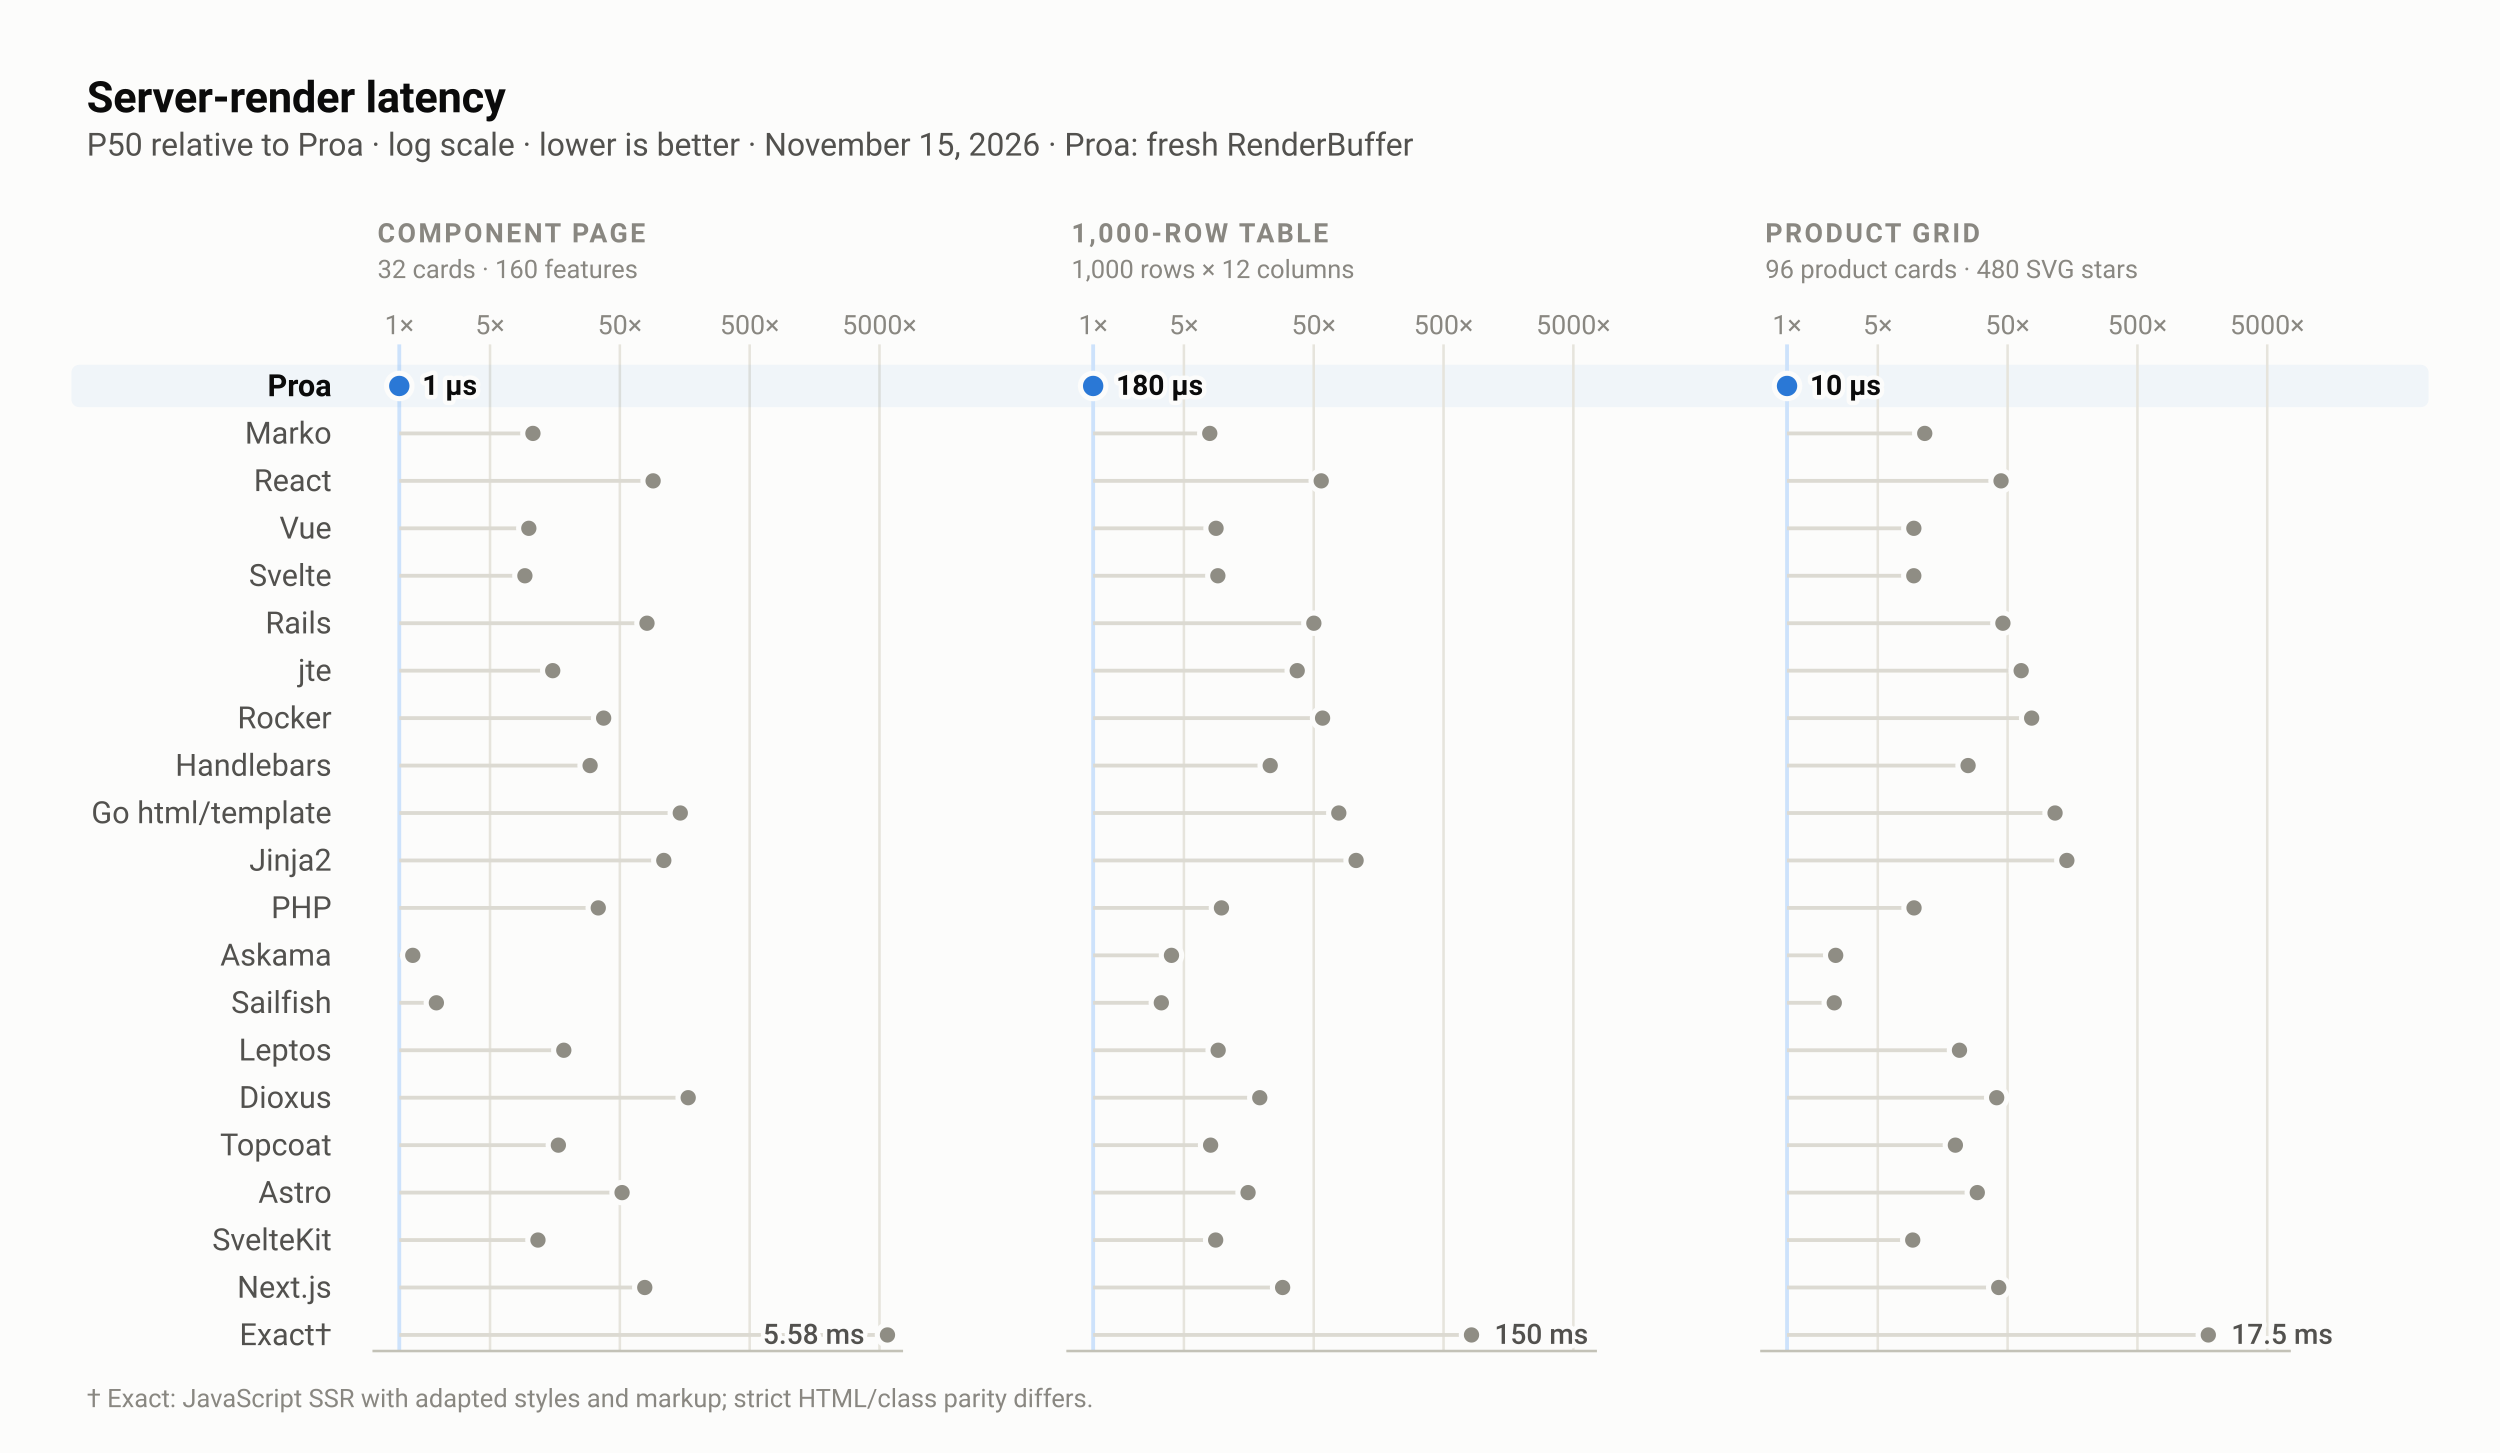
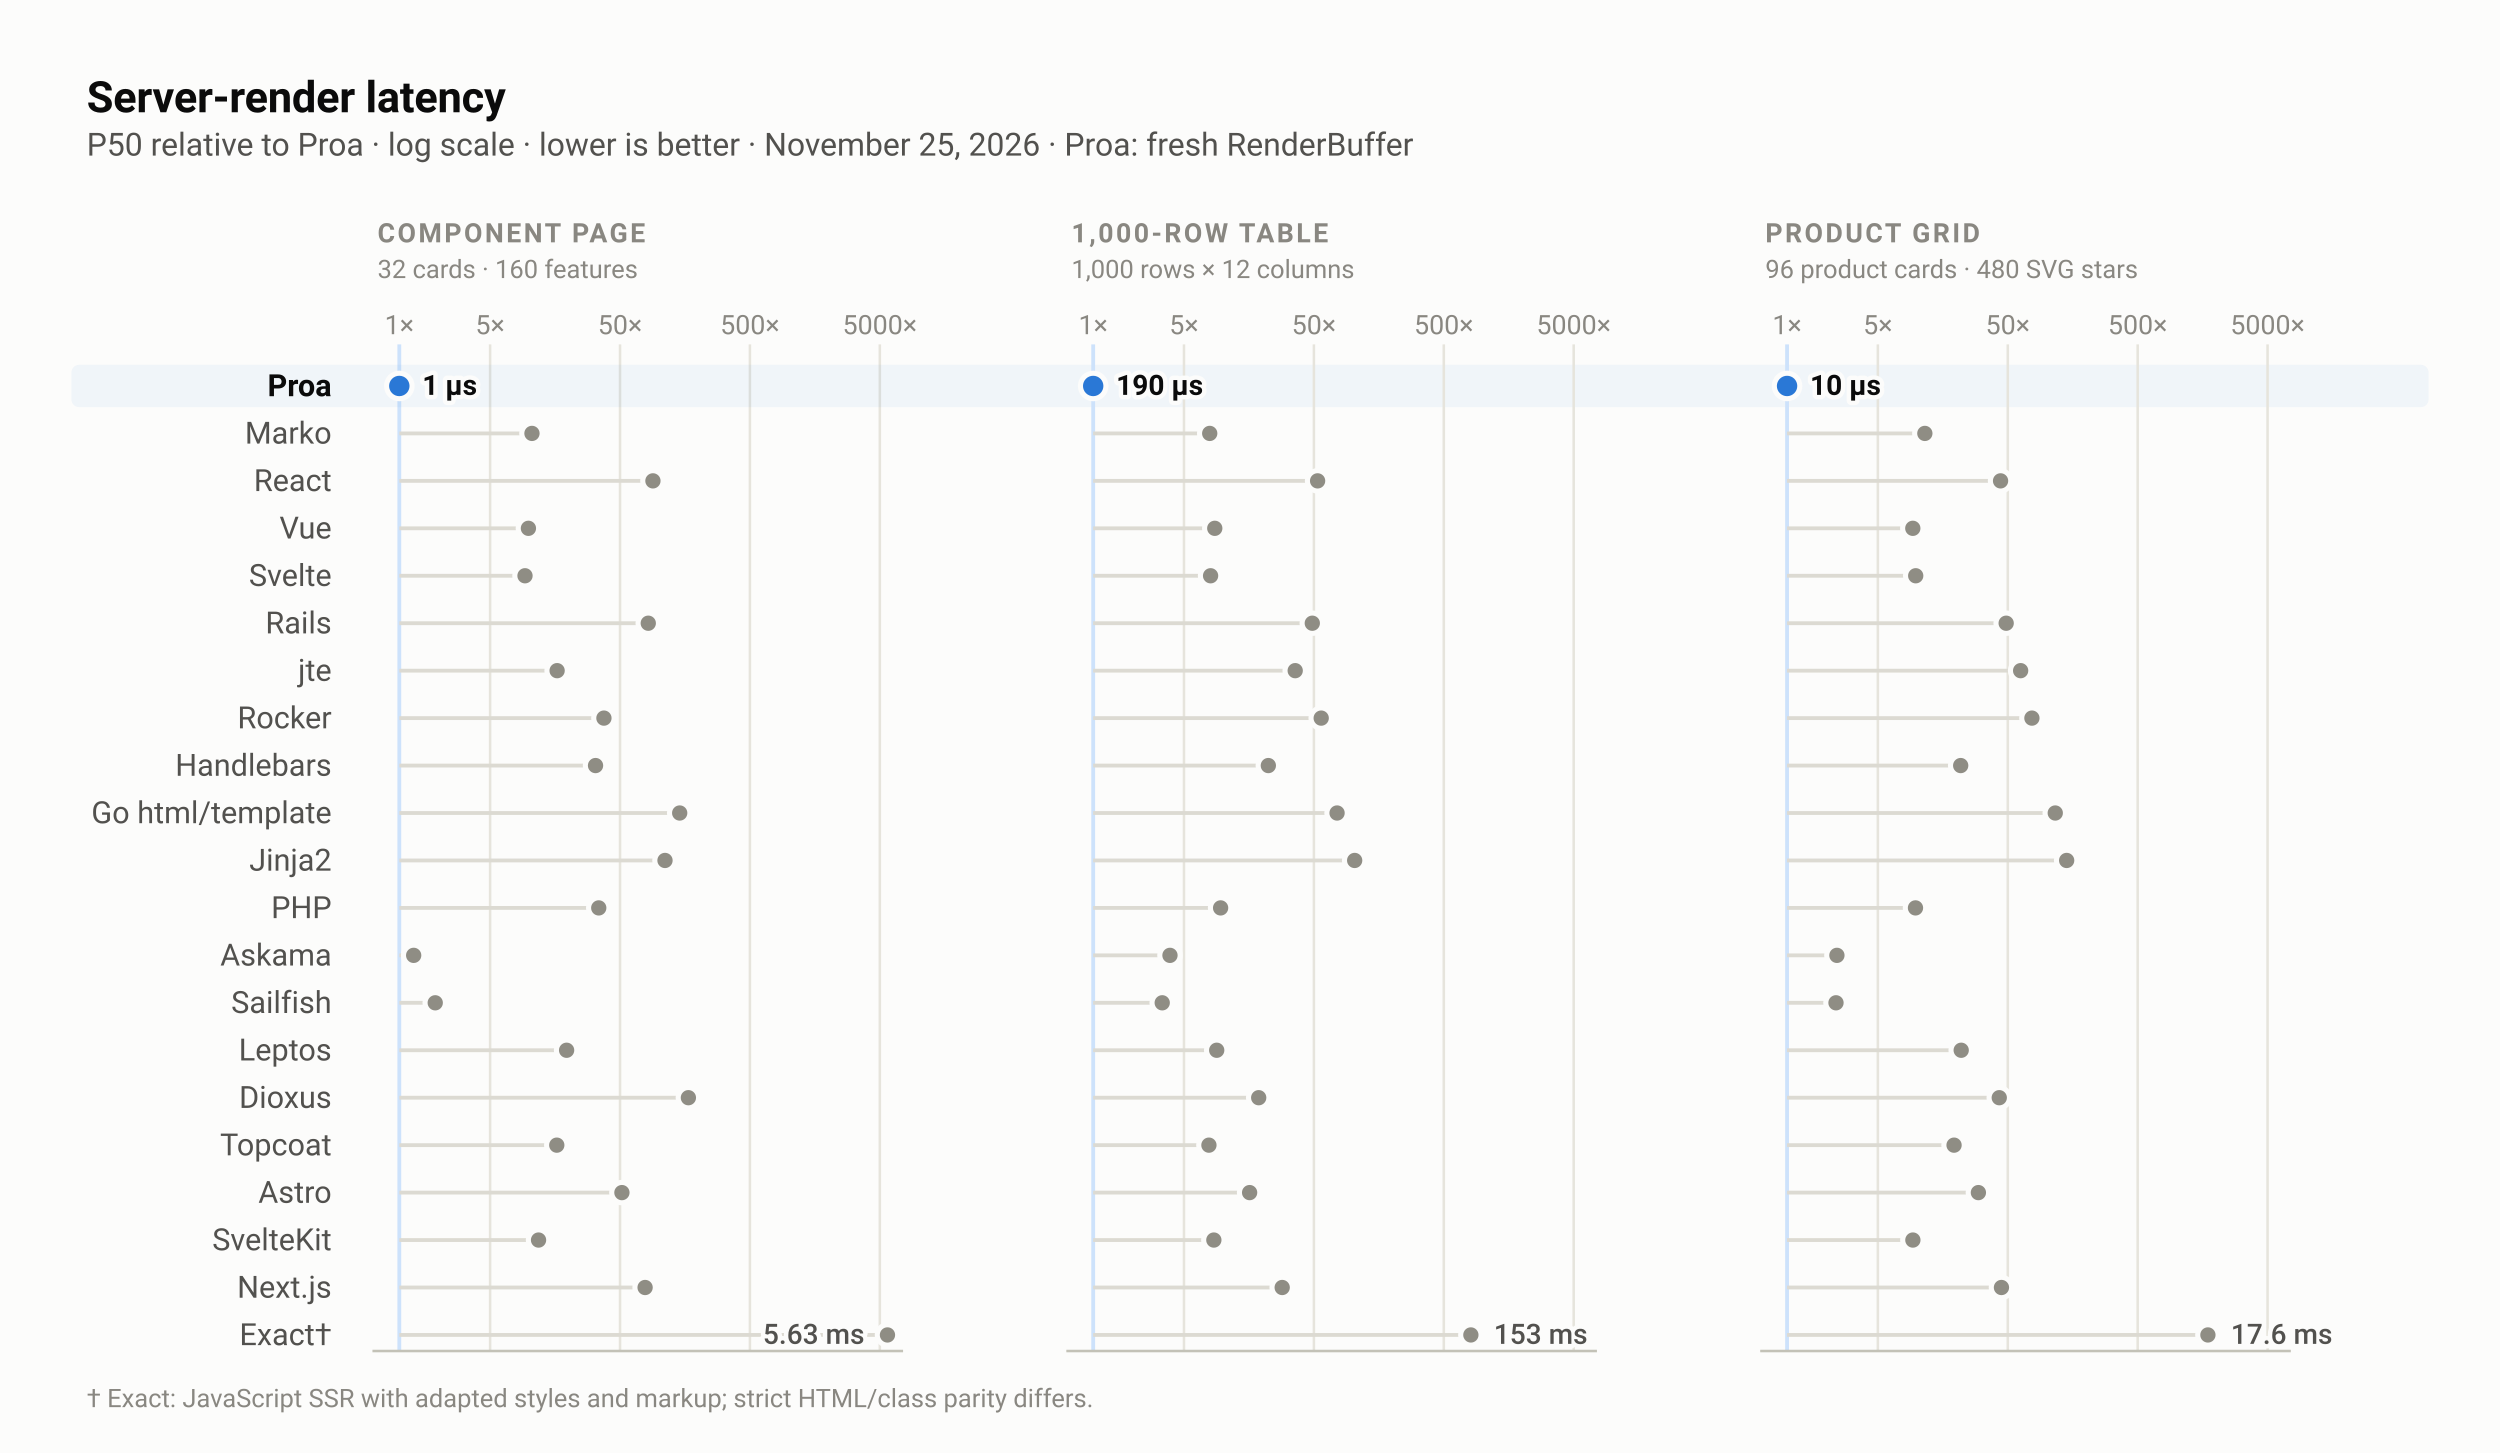
<svg xmlns="http://www.w3.org/2000/svg" width="980" height="569.6" viewBox="0 0 980 569.6" role="img" aria-labelledby="ttl dsc">
  <style>
  text { font-family: system-ui, -apple-system, "Segoe UI", Roboto, "Helvetica Neue", Arial, sans-serif; }
  .t   { font-size: 17px; font-weight: 600; fill: #0b0b0b; letter-spacing: -.005em; }
  .d   { font-size: 12.5px; font-weight: 400; fill: #52514e; }
  .eb  { font-size: 10.5px; font-weight: 600; fill: #898781; letter-spacing: .09em; }
  .cat { font-size: 12px; font-weight: 400; fill: #52514e; }
  .catb{ font-size: 12px; font-weight: 600; fill: #0b0b0b; }
  .lg  { font-size: 12px; font-weight: 400; fill: #52514e; }
  .tick{ font-size: 10.5px; font-weight: 400; fill: #898781; font-variant-numeric: tabular-nums; }
  .val { font-size: 11px; font-weight: 500; fill: #52514e; font-variant-numeric: tabular-nums;
         paint-order: stroke; stroke: #fcfcfb; stroke-width: 3.5px; stroke-linejoin: round; }
  .valb{ font-size: 11px; font-weight: 600; fill: #0b0b0b; font-variant-numeric: tabular-nums;
         paint-order: stroke; stroke: #fcfcfb; stroke-width: 3.5px; stroke-linejoin: round; }
  .valw{ font-size: 11px; font-weight: 600; fill: #fcfcfb; font-variant-numeric: tabular-nums; }
  .note{ font-size: 10px; font-weight: 400; fill: #898781; }
  .mono{ font-family: ui-monospace, SFMono-Regular, "SF Mono", Menlo, Consolas, monospace; }
  .end { text-anchor: end; }
  .mid { text-anchor: middle; }
</style>
  <rect width="980" height="569.6" fill="#fcfcfb" />
  <text x="34" y="44" class="t">Server-render latency</text>
-   <text x="34" y="61" class="d">P50 relative to Proa · log scale · lower is better · November 15, 2026 · Proa: fresh RenderBuffer</text>
+   <text x="34" y="61" class="d">P50 relative to Proa · log scale · lower is better · November 25, 2026 · Proa: fresh RenderBuffer</text>
  <text x="148" y="95" class="eb">COMPONENT PAGE</text>
  <text x="148" y="109" class="note">32 cards · 160 features</text>
-   <path d="M156.52 135L156.52 529.6" stroke="#cde2fb" stroke-width="1.5" />
-   <text x="156.52" y="131" class="tick mid">1×</text>
-   <path d="M192.09 135L192.09 529.6" stroke="#e6e4dc" stroke-width="1" />
-   <text x="192.09" y="131" class="tick mid">5×</text>
-   <path d="M242.98 135L242.98 529.6" stroke="#e6e4dc" stroke-width="1" />
-   <text x="242.98" y="131" class="tick mid">50×</text>
-   <path d="M293.87 135L293.87 529.6" stroke="#e6e4dc" stroke-width="1" />
-   <text x="293.87" y="131" class="tick mid">500×</text>
-   <path d="M344.76 135L344.76 529.6" stroke="#e6e4dc" stroke-width="1" />
-   <text x="344.76" y="131" class="tick mid">5000×</text>
+   <path d="M156.53 135L156.53 529.6" stroke="#cde2fb" stroke-width="1.5" />
+   <text x="156.53" y="131" class="tick mid">1×</text>
+   <path d="M192.12 135L192.12 529.6" stroke="#e6e4dc" stroke-width="1" />
+   <text x="192.12" y="131" class="tick mid">5×</text>
+   <path d="M243.05 135L243.05 529.6" stroke="#e6e4dc" stroke-width="1" />
+   <text x="243.05" y="131" class="tick mid">50×</text>
+   <path d="M293.97 135L293.97 529.6" stroke="#e6e4dc" stroke-width="1" />
+   <text x="293.97" y="131" class="tick mid">500×</text>
+   <path d="M344.89 135L344.89 529.6" stroke="#e6e4dc" stroke-width="1" />
+   <text x="344.89" y="131" class="tick mid">5000×</text>
  <path d="M146 529.6L354 529.6" stroke="#c3c2b7" stroke-width="1" />
  <rect x="28" y="143" width="924" height="16.6" rx="3" fill="#2a78d6" opacity=".055" />
  <text x="130" y="155.3" class="catb end">Proa</text>
-   <circle cx="156.52" cy="151.3" r="5" fill="#2a78d6" stroke="#fcfcfb" stroke-width="2" />
+   <circle cx="156.53" cy="151.3" r="5" fill="#2a78d6" stroke="#fcfcfb" stroke-width="2" />
  <text x="130" y="173.9" class="cat end">Marko</text>
-   <path d="M156.52 169.9L208.91 169.9" stroke="#dcdad2" stroke-width="1.5" />
-   <circle cx="208.91" cy="169.9" r="4" fill="#8f8d84" stroke="#fcfcfb" stroke-width="2" />
+   <path d="M156.53 169.9L208.53 169.9" stroke="#dcdad2" stroke-width="1.5" />
+   <circle cx="208.53" cy="169.9" r="4" fill="#8f8d84" stroke="#fcfcfb" stroke-width="2" />
  <text x="130" y="192.5" class="cat end">React</text>
-   <path d="M156.52 188.5L256.02 188.5" stroke="#dcdad2" stroke-width="1.5" />
-   <circle cx="256.02" cy="188.5" r="4" fill="#8f8d84" stroke="#fcfcfb" stroke-width="2" />
+   <path d="M156.53 188.5L255.95 188.5" stroke="#dcdad2" stroke-width="1.5" />
+   <circle cx="255.95" cy="188.5" r="4" fill="#8f8d84" stroke="#fcfcfb" stroke-width="2" />
  <text x="130" y="211.1" class="cat end">Vue</text>
-   <path d="M156.52 207.1L207.3 207.1" stroke="#dcdad2" stroke-width="1.5" />
-   <circle cx="207.3" cy="207.1" r="4" fill="#8f8d84" stroke="#fcfcfb" stroke-width="2" />
+   <path d="M156.53 207.1L207.14 207.1" stroke="#dcdad2" stroke-width="1.5" />
+   <circle cx="207.14" cy="207.1" r="4" fill="#8f8d84" stroke="#fcfcfb" stroke-width="2" />
  <text x="130" y="229.7" class="cat end">Svelte</text>
-   <path d="M156.52 225.7L205.76 225.7" stroke="#dcdad2" stroke-width="1.5" />
-   <circle cx="205.76" cy="225.7" r="4" fill="#8f8d84" stroke="#fcfcfb" stroke-width="2" />
+   <path d="M156.53 225.7L205.8 225.7" stroke="#dcdad2" stroke-width="1.5" />
+   <circle cx="205.8" cy="225.7" r="4" fill="#8f8d84" stroke="#fcfcfb" stroke-width="2" />
  <text x="130" y="248.3" class="cat end">Rails</text>
-   <path d="M156.52 244.3L253.62 244.3" stroke="#dcdad2" stroke-width="1.5" />
-   <circle cx="253.62" cy="244.3" r="4" fill="#8f8d84" stroke="#fcfcfb" stroke-width="2" />
+   <path d="M156.53 244.3L254.12 244.3" stroke="#dcdad2" stroke-width="1.5" />
+   <circle cx="254.12" cy="244.3" r="4" fill="#8f8d84" stroke="#fcfcfb" stroke-width="2" />
  <text x="130" y="266.9" class="cat end">jte</text>
-   <path d="M156.52 262.9L216.67 262.9" stroke="#dcdad2" stroke-width="1.5" />
-   <circle cx="216.67" cy="262.9" r="4" fill="#8f8d84" stroke="#fcfcfb" stroke-width="2" />
+   <path d="M156.53 262.9L218.39 262.9" stroke="#dcdad2" stroke-width="1.5" />
+   <circle cx="218.39" cy="262.9" r="4" fill="#8f8d84" stroke="#fcfcfb" stroke-width="2" />
  <text x="130" y="285.5" class="cat end">Rocker</text>
-   <path d="M156.52 281.5L236.63 281.5" stroke="#dcdad2" stroke-width="1.5" />
-   <circle cx="236.63" cy="281.5" r="4" fill="#8f8d84" stroke="#fcfcfb" stroke-width="2" />
+   <path d="M156.53 281.5L236.74 281.5" stroke="#dcdad2" stroke-width="1.5" />
+   <circle cx="236.74" cy="281.5" r="4" fill="#8f8d84" stroke="#fcfcfb" stroke-width="2" />
  <text x="130" y="304.1" class="cat end">Handlebars</text>
-   <path d="M156.52 300.1L231.32 300.1" stroke="#dcdad2" stroke-width="1.5" />
-   <circle cx="231.32" cy="300.1" r="4" fill="#8f8d84" stroke="#fcfcfb" stroke-width="2" />
+   <path d="M156.53 300.1L233.45 300.1" stroke="#dcdad2" stroke-width="1.5" />
+   <circle cx="233.45" cy="300.1" r="4" fill="#8f8d84" stroke="#fcfcfb" stroke-width="2" />
  <text x="130" y="322.7" class="cat end">Go html/template</text>
-   <path d="M156.52 318.7L266.67 318.7" stroke="#dcdad2" stroke-width="1.5" />
-   <circle cx="266.67" cy="318.7" r="4" fill="#8f8d84" stroke="#fcfcfb" stroke-width="2" />
+   <path d="M156.53 318.7L266.44 318.7" stroke="#dcdad2" stroke-width="1.5" />
+   <circle cx="266.44" cy="318.7" r="4" fill="#8f8d84" stroke="#fcfcfb" stroke-width="2" />
  <text x="130" y="341.3" class="cat end">Jinja2</text>
-   <path d="M156.52 337.3L260.21 337.3" stroke="#dcdad2" stroke-width="1.5" />
-   <circle cx="260.21" cy="337.3" r="4" fill="#8f8d84" stroke="#fcfcfb" stroke-width="2" />
+   <path d="M156.53 337.3L260.68 337.3" stroke="#dcdad2" stroke-width="1.5" />
+   <circle cx="260.68" cy="337.3" r="4" fill="#8f8d84" stroke="#fcfcfb" stroke-width="2" />
  <text x="130" y="359.9" class="cat end">PHP</text>
-   <path d="M156.52 355.9L234.52 355.9" stroke="#dcdad2" stroke-width="1.5" />
-   <circle cx="234.52" cy="355.9" r="4" fill="#8f8d84" stroke="#fcfcfb" stroke-width="2" />
+   <path d="M156.53 355.9L234.71 355.9" stroke="#dcdad2" stroke-width="1.5" />
+   <circle cx="234.71" cy="355.9" r="4" fill="#8f8d84" stroke="#fcfcfb" stroke-width="2" />
  <text x="130" y="378.5" class="cat end">Askama</text>
-   <path d="M156.52 374.5L161.81 374.5" stroke="#dcdad2" stroke-width="1.5" />
-   <circle cx="161.81" cy="374.5" r="4" fill="#8f8d84" stroke="#fcfcfb" stroke-width="2" />
+   <path d="M156.53 374.5L162.16 374.5" stroke="#dcdad2" stroke-width="1.5" />
+   <circle cx="162.16" cy="374.5" r="4" fill="#8f8d84" stroke="#fcfcfb" stroke-width="2" />
  <text x="130" y="397.1" class="cat end">Sailfish</text>
-   <path d="M156.52 393.1L171.06 393.1" stroke="#dcdad2" stroke-width="1.5" />
-   <circle cx="171.06" cy="393.1" r="4" fill="#8f8d84" stroke="#fcfcfb" stroke-width="2" />
+   <path d="M156.53 393.1L170.61 393.1" stroke="#dcdad2" stroke-width="1.5" />
+   <circle cx="170.61" cy="393.1" r="4" fill="#8f8d84" stroke="#fcfcfb" stroke-width="2" />
  <text x="130" y="415.7" class="cat end">Leptos</text>
-   <path d="M156.52 411.7L221.01 411.7" stroke="#dcdad2" stroke-width="1.5" />
-   <circle cx="221.01" cy="411.7" r="4" fill="#8f8d84" stroke="#fcfcfb" stroke-width="2" />
+   <path d="M156.53 411.7L222.11 411.7" stroke="#dcdad2" stroke-width="1.5" />
+   <circle cx="222.11" cy="411.7" r="4" fill="#8f8d84" stroke="#fcfcfb" stroke-width="2" />
  <text x="130" y="434.3" class="cat end">Dioxus</text>
-   <path d="M156.52 430.3L269.77 430.3" stroke="#dcdad2" stroke-width="1.5" />
-   <circle cx="269.77" cy="430.3" r="4" fill="#8f8d84" stroke="#fcfcfb" stroke-width="2" />
+   <path d="M156.53 430.3L269.85 430.3" stroke="#dcdad2" stroke-width="1.5" />
+   <circle cx="269.85" cy="430.3" r="4" fill="#8f8d84" stroke="#fcfcfb" stroke-width="2" />
  <text x="130" y="452.9" class="cat end">Topcoat</text>
-   <path d="M156.52 448.9L218.88 448.9" stroke="#dcdad2" stroke-width="1.5" />
-   <circle cx="218.88" cy="448.9" r="4" fill="#8f8d84" stroke="#fcfcfb" stroke-width="2" />
+   <path d="M156.53 448.9L218.26 448.9" stroke="#dcdad2" stroke-width="1.5" />
+   <circle cx="218.26" cy="448.9" r="4" fill="#8f8d84" stroke="#fcfcfb" stroke-width="2" />
  <text x="130" y="471.5" class="cat end">Astro</text>
-   <path d="M156.52 467.5L243.85 467.5" stroke="#dcdad2" stroke-width="1.5" />
-   <circle cx="243.85" cy="467.5" r="4" fill="#8f8d84" stroke="#fcfcfb" stroke-width="2" />
+   <path d="M156.53 467.5L243.79 467.5" stroke="#dcdad2" stroke-width="1.5" />
+   <circle cx="243.79" cy="467.5" r="4" fill="#8f8d84" stroke="#fcfcfb" stroke-width="2" />
  <text x="130" y="490.1" class="cat end">SvelteKit</text>
-   <path d="M156.52 486.1L210.88 486.1" stroke="#dcdad2" stroke-width="1.5" />
-   <circle cx="210.88" cy="486.1" r="4" fill="#8f8d84" stroke="#fcfcfb" stroke-width="2" />
+   <path d="M156.53 486.1L211.11 486.1" stroke="#dcdad2" stroke-width="1.5" />
+   <circle cx="211.11" cy="486.1" r="4" fill="#8f8d84" stroke="#fcfcfb" stroke-width="2" />
  <text x="130" y="508.7" class="cat end">Next.js</text>
-   <path d="M156.52 504.7L252.75 504.7" stroke="#dcdad2" stroke-width="1.5" />
-   <circle cx="252.75" cy="504.7" r="4" fill="#8f8d84" stroke="#fcfcfb" stroke-width="2" />
+   <path d="M156.53 504.7L252.88 504.7" stroke="#dcdad2" stroke-width="1.5" />
+   <circle cx="252.88" cy="504.7" r="4" fill="#8f8d84" stroke="#fcfcfb" stroke-width="2" />
  <text x="130" y="527.3" class="cat end">Exact†</text>
-   <path d="M156.52 523.3L347.89 523.3" stroke="#dcdad2" stroke-width="1.5" />
+   <path d="M156.53 523.3L347.89 523.3" stroke="#dcdad2" stroke-width="1.5" />
  <circle cx="347.89" cy="523.3" r="4" fill="#8f8d84" stroke="#fcfcfb" stroke-width="2" />
-   <text x="165.52" y="154.8" class="valb">1 µs</text>
-   <text x="338.89" y="526.8" class="val end">5.58 ms</text>
+   <text x="165.53" y="154.8" class="valb">1 µs</text>
+   <text x="338.89" y="526.8" class="val end">5.63 ms</text>
  <text x="420" y="95" class="eb">1,000-ROW TABLE</text>
  <text x="420" y="109" class="note">1,000 rows × 12 columns</text>
-   <path d="M428.52 135L428.52 529.6" stroke="#cde2fb" stroke-width="1.5" />
-   <text x="428.52" y="131" class="tick mid">1×</text>
-   <path d="M464.09 135L464.09 529.6" stroke="#e6e4dc" stroke-width="1" />
-   <text x="464.09" y="131" class="tick mid">5×</text>
-   <path d="M514.98 135L514.98 529.6" stroke="#e6e4dc" stroke-width="1" />
-   <text x="514.98" y="131" class="tick mid">50×</text>
-   <path d="M565.87 135L565.87 529.6" stroke="#e6e4dc" stroke-width="1" />
-   <text x="565.87" y="131" class="tick mid">500×</text>
-   <path d="M616.76 135L616.76 529.6" stroke="#e6e4dc" stroke-width="1" />
-   <text x="616.76" y="131" class="tick mid">5000×</text>
+   <path d="M428.53 135L428.53 529.6" stroke="#cde2fb" stroke-width="1.5" />
+   <text x="428.53" y="131" class="tick mid">1×</text>
+   <path d="M464.12 135L464.12 529.6" stroke="#e6e4dc" stroke-width="1" />
+   <text x="464.12" y="131" class="tick mid">5×</text>
+   <path d="M515.05 135L515.05 529.6" stroke="#e6e4dc" stroke-width="1" />
+   <text x="515.05" y="131" class="tick mid">50×</text>
+   <path d="M565.97 135L565.97 529.6" stroke="#e6e4dc" stroke-width="1" />
+   <text x="565.97" y="131" class="tick mid">500×</text>
+   <path d="M616.89 135L616.89 529.6" stroke="#e6e4dc" stroke-width="1" />
+   <text x="616.89" y="131" class="tick mid">5000×</text>
  <path d="M418 529.6L626 529.6" stroke="#c3c2b7" stroke-width="1" />
-   <circle cx="428.52" cy="151.3" r="5" fill="#2a78d6" stroke="#fcfcfb" stroke-width="2" />
-   <path d="M428.52 169.9L474.23 169.9" stroke="#dcdad2" stroke-width="1.5" />
-   <circle cx="474.23" cy="169.9" r="4" fill="#8f8d84" stroke="#fcfcfb" stroke-width="2" />
-   <path d="M428.52 188.5L517.92 188.5" stroke="#dcdad2" stroke-width="1.5" />
-   <circle cx="517.92" cy="188.5" r="4" fill="#8f8d84" stroke="#fcfcfb" stroke-width="2" />
-   <path d="M428.52 207.1L476.69 207.1" stroke="#dcdad2" stroke-width="1.5" />
-   <circle cx="476.69" cy="207.1" r="4" fill="#8f8d84" stroke="#fcfcfb" stroke-width="2" />
-   <path d="M428.52 225.7L477.4 225.7" stroke="#dcdad2" stroke-width="1.5" />
-   <circle cx="477.4" cy="225.7" r="4" fill="#8f8d84" stroke="#fcfcfb" stroke-width="2" />
-   <path d="M428.52 244.3L515.03 244.3" stroke="#dcdad2" stroke-width="1.5" />
-   <circle cx="515.03" cy="244.3" r="4" fill="#8f8d84" stroke="#fcfcfb" stroke-width="2" />
-   <path d="M428.52 262.9L508.51 262.9" stroke="#dcdad2" stroke-width="1.5" />
-   <circle cx="508.51" cy="262.9" r="4" fill="#8f8d84" stroke="#fcfcfb" stroke-width="2" />
-   <path d="M428.52 281.5L518.45 281.5" stroke="#dcdad2" stroke-width="1.5" />
-   <circle cx="518.45" cy="281.5" r="4" fill="#8f8d84" stroke="#fcfcfb" stroke-width="2" />
-   <path d="M428.52 300.1L497.92 300.1" stroke="#dcdad2" stroke-width="1.5" />
-   <circle cx="497.92" cy="300.1" r="4" fill="#8f8d84" stroke="#fcfcfb" stroke-width="2" />
-   <path d="M428.52 318.7L524.81 318.7" stroke="#dcdad2" stroke-width="1.5" />
-   <circle cx="524.81" cy="318.7" r="4" fill="#8f8d84" stroke="#fcfcfb" stroke-width="2" />
-   <path d="M428.52 337.3L531.59 337.3" stroke="#dcdad2" stroke-width="1.5" />
-   <circle cx="531.59" cy="337.3" r="4" fill="#8f8d84" stroke="#fcfcfb" stroke-width="2" />
-   <path d="M428.52 355.9L478.81 355.9" stroke="#dcdad2" stroke-width="1.5" />
-   <circle cx="478.81" cy="355.9" r="4" fill="#8f8d84" stroke="#fcfcfb" stroke-width="2" />
-   <path d="M428.52 374.5L459.22 374.5" stroke="#dcdad2" stroke-width="1.5" />
-   <circle cx="459.22" cy="374.5" r="4" fill="#8f8d84" stroke="#fcfcfb" stroke-width="2" />
-   <path d="M428.52 393.1L455.24 393.1" stroke="#dcdad2" stroke-width="1.5" />
-   <circle cx="455.24" cy="393.1" r="4" fill="#8f8d84" stroke="#fcfcfb" stroke-width="2" />
-   <path d="M428.52 411.7L477.52 411.7" stroke="#dcdad2" stroke-width="1.5" />
-   <circle cx="477.52" cy="411.7" r="4" fill="#8f8d84" stroke="#fcfcfb" stroke-width="2" />
-   <path d="M428.52 430.3L493.83 430.3" stroke="#dcdad2" stroke-width="1.5" />
-   <circle cx="493.83" cy="430.3" r="4" fill="#8f8d84" stroke="#fcfcfb" stroke-width="2" />
-   <path d="M428.52 448.9L474.56 448.9" stroke="#dcdad2" stroke-width="1.5" />
-   <circle cx="474.56" cy="448.9" r="4" fill="#8f8d84" stroke="#fcfcfb" stroke-width="2" />
-   <path d="M428.52 467.5L489.24 467.5" stroke="#dcdad2" stroke-width="1.5" />
-   <circle cx="489.24" cy="467.5" r="4" fill="#8f8d84" stroke="#fcfcfb" stroke-width="2" />
-   <path d="M428.52 486.1L476.54 486.1" stroke="#dcdad2" stroke-width="1.5" />
-   <circle cx="476.54" cy="486.1" r="4" fill="#8f8d84" stroke="#fcfcfb" stroke-width="2" />
-   <path d="M428.52 504.7L502.79 504.7" stroke="#dcdad2" stroke-width="1.5" />
-   <circle cx="502.79" cy="504.7" r="4" fill="#8f8d84" stroke="#fcfcfb" stroke-width="2" />
-   <path d="M428.52 523.3L576.83 523.3" stroke="#dcdad2" stroke-width="1.5" />
-   <circle cx="576.83" cy="523.3" r="4" fill="#8f8d84" stroke="#fcfcfb" stroke-width="2" />
-   <text x="437.52" y="154.8" class="valb">180 µs</text>
-   <text x="585.83" y="526.8" class="val">150 ms</text>
+   <circle cx="428.53" cy="151.3" r="5" fill="#2a78d6" stroke="#fcfcfb" stroke-width="2" />
+   <path d="M428.53 169.9L474.21 169.9" stroke="#dcdad2" stroke-width="1.5" />
+   <circle cx="474.21" cy="169.9" r="4" fill="#8f8d84" stroke="#fcfcfb" stroke-width="2" />
+   <path d="M428.53 188.5L516.5 188.5" stroke="#dcdad2" stroke-width="1.5" />
+   <circle cx="516.5" cy="188.5" r="4" fill="#8f8d84" stroke="#fcfcfb" stroke-width="2" />
+   <path d="M428.53 207.1L476.19 207.1" stroke="#dcdad2" stroke-width="1.5" />
+   <circle cx="476.19" cy="207.1" r="4" fill="#8f8d84" stroke="#fcfcfb" stroke-width="2" />
+   <path d="M428.53 225.7L474.55 225.7" stroke="#dcdad2" stroke-width="1.5" />
+   <circle cx="474.55" cy="225.7" r="4" fill="#8f8d84" stroke="#fcfcfb" stroke-width="2" />
+   <path d="M428.53 244.3L514.42 244.3" stroke="#dcdad2" stroke-width="1.5" />
+   <circle cx="514.42" cy="244.3" r="4" fill="#8f8d84" stroke="#fcfcfb" stroke-width="2" />
+   <path d="M428.53 262.9L507.72 262.9" stroke="#dcdad2" stroke-width="1.5" />
+   <circle cx="507.72" cy="262.9" r="4" fill="#8f8d84" stroke="#fcfcfb" stroke-width="2" />
+   <path d="M428.53 281.5L517.91 281.5" stroke="#dcdad2" stroke-width="1.5" />
+   <circle cx="517.91" cy="281.5" r="4" fill="#8f8d84" stroke="#fcfcfb" stroke-width="2" />
+   <path d="M428.53 300.1L497.19 300.1" stroke="#dcdad2" stroke-width="1.5" />
+   <circle cx="497.19" cy="300.1" r="4" fill="#8f8d84" stroke="#fcfcfb" stroke-width="2" />
+   <path d="M428.53 318.7L524.13 318.7" stroke="#dcdad2" stroke-width="1.5" />
+   <circle cx="524.13" cy="318.7" r="4" fill="#8f8d84" stroke="#fcfcfb" stroke-width="2" />
+   <path d="M428.53 337.3L531.03 337.3" stroke="#dcdad2" stroke-width="1.5" />
+   <circle cx="531.03" cy="337.3" r="4" fill="#8f8d84" stroke="#fcfcfb" stroke-width="2" />
+   <path d="M428.53 355.9L478.48 355.9" stroke="#dcdad2" stroke-width="1.5" />
+   <circle cx="478.48" cy="355.9" r="4" fill="#8f8d84" stroke="#fcfcfb" stroke-width="2" />
+   <path d="M428.53 374.5L458.63 374.5" stroke="#dcdad2" stroke-width="1.5" />
+   <circle cx="458.63" cy="374.5" r="4" fill="#8f8d84" stroke="#fcfcfb" stroke-width="2" />
+   <path d="M428.53 393.1L455.59 393.1" stroke="#dcdad2" stroke-width="1.5" />
+   <circle cx="455.59" cy="393.1" r="4" fill="#8f8d84" stroke="#fcfcfb" stroke-width="2" />
+   <path d="M428.53 411.7L476.95 411.7" stroke="#dcdad2" stroke-width="1.5" />
+   <circle cx="476.95" cy="411.7" r="4" fill="#8f8d84" stroke="#fcfcfb" stroke-width="2" />
+   <path d="M428.53 430.3L493.41 430.3" stroke="#dcdad2" stroke-width="1.5" />
+   <circle cx="493.41" cy="430.3" r="4" fill="#8f8d84" stroke="#fcfcfb" stroke-width="2" />
+   <path d="M428.53 448.9L473.9 448.9" stroke="#dcdad2" stroke-width="1.5" />
+   <circle cx="473.9" cy="448.9" r="4" fill="#8f8d84" stroke="#fcfcfb" stroke-width="2" />
+   <path d="M428.53 467.5L489.85 467.5" stroke="#dcdad2" stroke-width="1.5" />
+   <circle cx="489.85" cy="467.5" r="4" fill="#8f8d84" stroke="#fcfcfb" stroke-width="2" />
+   <path d="M428.53 486.1L475.83 486.1" stroke="#dcdad2" stroke-width="1.5" />
+   <circle cx="475.83" cy="486.1" r="4" fill="#8f8d84" stroke="#fcfcfb" stroke-width="2" />
+   <path d="M428.53 504.7L502.62 504.7" stroke="#dcdad2" stroke-width="1.5" />
+   <circle cx="502.62" cy="504.7" r="4" fill="#8f8d84" stroke="#fcfcfb" stroke-width="2" />
+   <path d="M428.53 523.3L576.58 523.3" stroke="#dcdad2" stroke-width="1.5" />
+   <circle cx="576.58" cy="523.3" r="4" fill="#8f8d84" stroke="#fcfcfb" stroke-width="2" />
+   <text x="437.53" y="154.8" class="valb">190 µs</text>
+   <text x="585.58" y="526.8" class="val">153 ms</text>
  <text x="692" y="95" class="eb">PRODUCT GRID</text>
  <text x="692" y="109" class="note">96 product cards · 480 SVG stars</text>
-   <path d="M700.52 135L700.52 529.6" stroke="#cde2fb" stroke-width="1.5" />
-   <text x="700.52" y="131" class="tick mid">1×</text>
-   <path d="M736.09 135L736.09 529.6" stroke="#e6e4dc" stroke-width="1" />
-   <text x="736.09" y="131" class="tick mid">5×</text>
-   <path d="M786.98 135L786.98 529.6" stroke="#e6e4dc" stroke-width="1" />
-   <text x="786.98" y="131" class="tick mid">50×</text>
-   <path d="M837.87 135L837.87 529.6" stroke="#e6e4dc" stroke-width="1" />
-   <text x="837.87" y="131" class="tick mid">500×</text>
-   <path d="M888.76 135L888.76 529.6" stroke="#e6e4dc" stroke-width="1" />
-   <text x="888.76" y="131" class="tick mid">5000×</text>
+   <path d="M700.53 135L700.53 529.6" stroke="#cde2fb" stroke-width="1.5" />
+   <text x="700.53" y="131" class="tick mid">1×</text>
+   <path d="M736.12 135L736.12 529.6" stroke="#e6e4dc" stroke-width="1" />
+   <text x="736.12" y="131" class="tick mid">5×</text>
+   <path d="M787.05 135L787.05 529.6" stroke="#e6e4dc" stroke-width="1" />
+   <text x="787.05" y="131" class="tick mid">50×</text>
+   <path d="M837.97 135L837.97 529.6" stroke="#e6e4dc" stroke-width="1" />
+   <text x="837.97" y="131" class="tick mid">500×</text>
+   <path d="M888.89 135L888.89 529.6" stroke="#e6e4dc" stroke-width="1" />
+   <text x="888.89" y="131" class="tick mid">5000×</text>
  <path d="M690 529.6L898 529.6" stroke="#c3c2b7" stroke-width="1" />
-   <circle cx="700.52" cy="151.3" r="5" fill="#2a78d6" stroke="#fcfcfb" stroke-width="2" />
-   <path d="M700.52 169.9L754.5 169.9" stroke="#dcdad2" stroke-width="1.5" />
-   <circle cx="754.5" cy="169.9" r="4" fill="#8f8d84" stroke="#fcfcfb" stroke-width="2" />
-   <path d="M700.52 188.5L784.41 188.5" stroke="#dcdad2" stroke-width="1.5" />
-   <circle cx="784.41" cy="188.5" r="4" fill="#8f8d84" stroke="#fcfcfb" stroke-width="2" />
-   <path d="M700.52 207.1L750.23 207.1" stroke="#dcdad2" stroke-width="1.5" />
-   <circle cx="750.23" cy="207.1" r="4" fill="#8f8d84" stroke="#fcfcfb" stroke-width="2" />
-   <path d="M700.52 225.7L750.21 225.7" stroke="#dcdad2" stroke-width="1.5" />
-   <circle cx="750.21" cy="225.7" r="4" fill="#8f8d84" stroke="#fcfcfb" stroke-width="2" />
-   <path d="M700.52 244.3L785.14 244.3" stroke="#dcdad2" stroke-width="1.5" />
-   <circle cx="785.14" cy="244.3" r="4" fill="#8f8d84" stroke="#fcfcfb" stroke-width="2" />
-   <path d="M700.52 262.9L792.3 262.9" stroke="#dcdad2" stroke-width="1.5" />
-   <circle cx="792.3" cy="262.9" r="4" fill="#8f8d84" stroke="#fcfcfb" stroke-width="2" />
-   <path d="M700.52 281.5L796.41 281.5" stroke="#dcdad2" stroke-width="1.5" />
-   <circle cx="796.41" cy="281.5" r="4" fill="#8f8d84" stroke="#fcfcfb" stroke-width="2" />
-   <path d="M700.52 300.1L771.49 300.1" stroke="#dcdad2" stroke-width="1.5" />
-   <circle cx="771.49" cy="300.1" r="4" fill="#8f8d84" stroke="#fcfcfb" stroke-width="2" />
-   <path d="M700.52 318.7L805.58 318.7" stroke="#dcdad2" stroke-width="1.5" />
-   <circle cx="805.58" cy="318.7" r="4" fill="#8f8d84" stroke="#fcfcfb" stroke-width="2" />
-   <path d="M700.52 337.3L810.21 337.3" stroke="#dcdad2" stroke-width="1.5" />
-   <circle cx="810.21" cy="337.3" r="4" fill="#8f8d84" stroke="#fcfcfb" stroke-width="2" />
-   <path d="M700.52 355.9L750.3 355.9" stroke="#dcdad2" stroke-width="1.5" />
-   <circle cx="750.3" cy="355.9" r="4" fill="#8f8d84" stroke="#fcfcfb" stroke-width="2" />
-   <path d="M700.52 374.5L719.59 374.5" stroke="#dcdad2" stroke-width="1.5" />
-   <circle cx="719.59" cy="374.5" r="4" fill="#8f8d84" stroke="#fcfcfb" stroke-width="2" />
-   <path d="M700.52 393.1L719.03 393.1" stroke="#dcdad2" stroke-width="1.5" />
-   <circle cx="719.03" cy="393.1" r="4" fill="#8f8d84" stroke="#fcfcfb" stroke-width="2" />
-   <path d="M700.52 411.7L768.12 411.7" stroke="#dcdad2" stroke-width="1.5" />
-   <circle cx="768.12" cy="411.7" r="4" fill="#8f8d84" stroke="#fcfcfb" stroke-width="2" />
-   <path d="M700.52 430.3L782.7 430.3" stroke="#dcdad2" stroke-width="1.5" />
-   <circle cx="782.7" cy="430.3" r="4" fill="#8f8d84" stroke="#fcfcfb" stroke-width="2" />
-   <path d="M700.52 448.9L766.51 448.9" stroke="#dcdad2" stroke-width="1.5" />
-   <circle cx="766.51" cy="448.9" r="4" fill="#8f8d84" stroke="#fcfcfb" stroke-width="2" />
-   <path d="M700.52 467.5L775.1 467.5" stroke="#dcdad2" stroke-width="1.5" />
-   <circle cx="775.1" cy="467.5" r="4" fill="#8f8d84" stroke="#fcfcfb" stroke-width="2" />
-   <path d="M700.52 486.1L749.79 486.1" stroke="#dcdad2" stroke-width="1.5" />
-   <circle cx="749.79" cy="486.1" r="4" fill="#8f8d84" stroke="#fcfcfb" stroke-width="2" />
-   <path d="M700.52 504.7L783.5 504.7" stroke="#dcdad2" stroke-width="1.5" />
-   <circle cx="783.5" cy="504.7" r="4" fill="#8f8d84" stroke="#fcfcfb" stroke-width="2" />
-   <path d="M700.52 523.3L865.66 523.3" stroke="#dcdad2" stroke-width="1.5" />
-   <circle cx="865.66" cy="523.3" r="4" fill="#8f8d84" stroke="#fcfcfb" stroke-width="2" />
-   <text x="709.52" y="154.8" class="valb">10 µs</text>
-   <text x="874.66" y="526.8" class="val">17.5 ms</text>
+   <circle cx="700.53" cy="151.3" r="5" fill="#2a78d6" stroke="#fcfcfb" stroke-width="2" />
+   <path d="M700.53 169.9L754.54 169.9" stroke="#dcdad2" stroke-width="1.5" />
+   <circle cx="754.54" cy="169.9" r="4" fill="#8f8d84" stroke="#fcfcfb" stroke-width="2" />
+   <path d="M700.53 188.5L784.22 188.5" stroke="#dcdad2" stroke-width="1.5" />
+   <circle cx="784.22" cy="188.5" r="4" fill="#8f8d84" stroke="#fcfcfb" stroke-width="2" />
+   <path d="M700.53 207.1L749.82 207.1" stroke="#dcdad2" stroke-width="1.5" />
+   <circle cx="749.82" cy="207.1" r="4" fill="#8f8d84" stroke="#fcfcfb" stroke-width="2" />
+   <path d="M700.53 225.7L750.96 225.7" stroke="#dcdad2" stroke-width="1.5" />
+   <circle cx="750.96" cy="225.7" r="4" fill="#8f8d84" stroke="#fcfcfb" stroke-width="2" />
+   <path d="M700.53 244.3L786.42 244.3" stroke="#dcdad2" stroke-width="1.5" />
+   <circle cx="786.42" cy="244.3" r="4" fill="#8f8d84" stroke="#fcfcfb" stroke-width="2" />
+   <path d="M700.53 262.9L792.09 262.9" stroke="#dcdad2" stroke-width="1.5" />
+   <circle cx="792.09" cy="262.9" r="4" fill="#8f8d84" stroke="#fcfcfb" stroke-width="2" />
+   <path d="M700.53 281.5L796.51 281.5" stroke="#dcdad2" stroke-width="1.5" />
+   <circle cx="796.51" cy="281.5" r="4" fill="#8f8d84" stroke="#fcfcfb" stroke-width="2" />
+   <path d="M700.53 300.1L768.59 300.1" stroke="#dcdad2" stroke-width="1.5" />
+   <circle cx="768.59" cy="300.1" r="4" fill="#8f8d84" stroke="#fcfcfb" stroke-width="2" />
+   <path d="M700.53 318.7L805.66 318.7" stroke="#dcdad2" stroke-width="1.5" />
+   <circle cx="805.66" cy="318.7" r="4" fill="#8f8d84" stroke="#fcfcfb" stroke-width="2" />
+   <path d="M700.53 337.3L810.13 337.3" stroke="#dcdad2" stroke-width="1.5" />
+   <circle cx="810.13" cy="337.3" r="4" fill="#8f8d84" stroke="#fcfcfb" stroke-width="2" />
+   <path d="M700.53 355.9L750.87 355.9" stroke="#dcdad2" stroke-width="1.5" />
+   <circle cx="750.87" cy="355.9" r="4" fill="#8f8d84" stroke="#fcfcfb" stroke-width="2" />
+   <path d="M700.53 374.5L720.07 374.5" stroke="#dcdad2" stroke-width="1.5" />
+   <circle cx="720.07" cy="374.5" r="4" fill="#8f8d84" stroke="#fcfcfb" stroke-width="2" />
+   <path d="M700.53 393.1L719.71 393.1" stroke="#dcdad2" stroke-width="1.5" />
+   <circle cx="719.71" cy="393.1" r="4" fill="#8f8d84" stroke="#fcfcfb" stroke-width="2" />
+   <path d="M700.53 411.7L768.79 411.7" stroke="#dcdad2" stroke-width="1.5" />
+   <circle cx="768.79" cy="411.7" r="4" fill="#8f8d84" stroke="#fcfcfb" stroke-width="2" />
+   <path d="M700.53 430.3L783.71 430.3" stroke="#dcdad2" stroke-width="1.5" />
+   <circle cx="783.71" cy="430.3" r="4" fill="#8f8d84" stroke="#fcfcfb" stroke-width="2" />
+   <path d="M700.53 448.9L765.99 448.9" stroke="#dcdad2" stroke-width="1.5" />
+   <circle cx="765.99" cy="448.9" r="4" fill="#8f8d84" stroke="#fcfcfb" stroke-width="2" />
+   <path d="M700.53 467.5L775.53 467.5" stroke="#dcdad2" stroke-width="1.5" />
+   <circle cx="775.53" cy="467.5" r="4" fill="#8f8d84" stroke="#fcfcfb" stroke-width="2" />
+   <path d="M700.53 486.1L749.85 486.1" stroke="#dcdad2" stroke-width="1.5" />
+   <circle cx="749.85" cy="486.1" r="4" fill="#8f8d84" stroke="#fcfcfb" stroke-width="2" />
+   <path d="M700.53 504.7L784.57 504.7" stroke="#dcdad2" stroke-width="1.5" />
+   <circle cx="784.57" cy="504.7" r="4" fill="#8f8d84" stroke="#fcfcfb" stroke-width="2" />
+   <path d="M700.53 523.3L865.5 523.3" stroke="#dcdad2" stroke-width="1.5" />
+   <circle cx="865.5" cy="523.3" r="4" fill="#8f8d84" stroke="#fcfcfb" stroke-width="2" />
+   <text x="709.53" y="154.8" class="valb">10 µs</text>
+   <text x="874.5" y="526.8" class="val">17.6 ms</text>
  <text x="34" y="551.6" class="note">† Exact: JavaScript SSR with adapted styles and markup; strict HTML/class parity differs.</text>
</svg>
